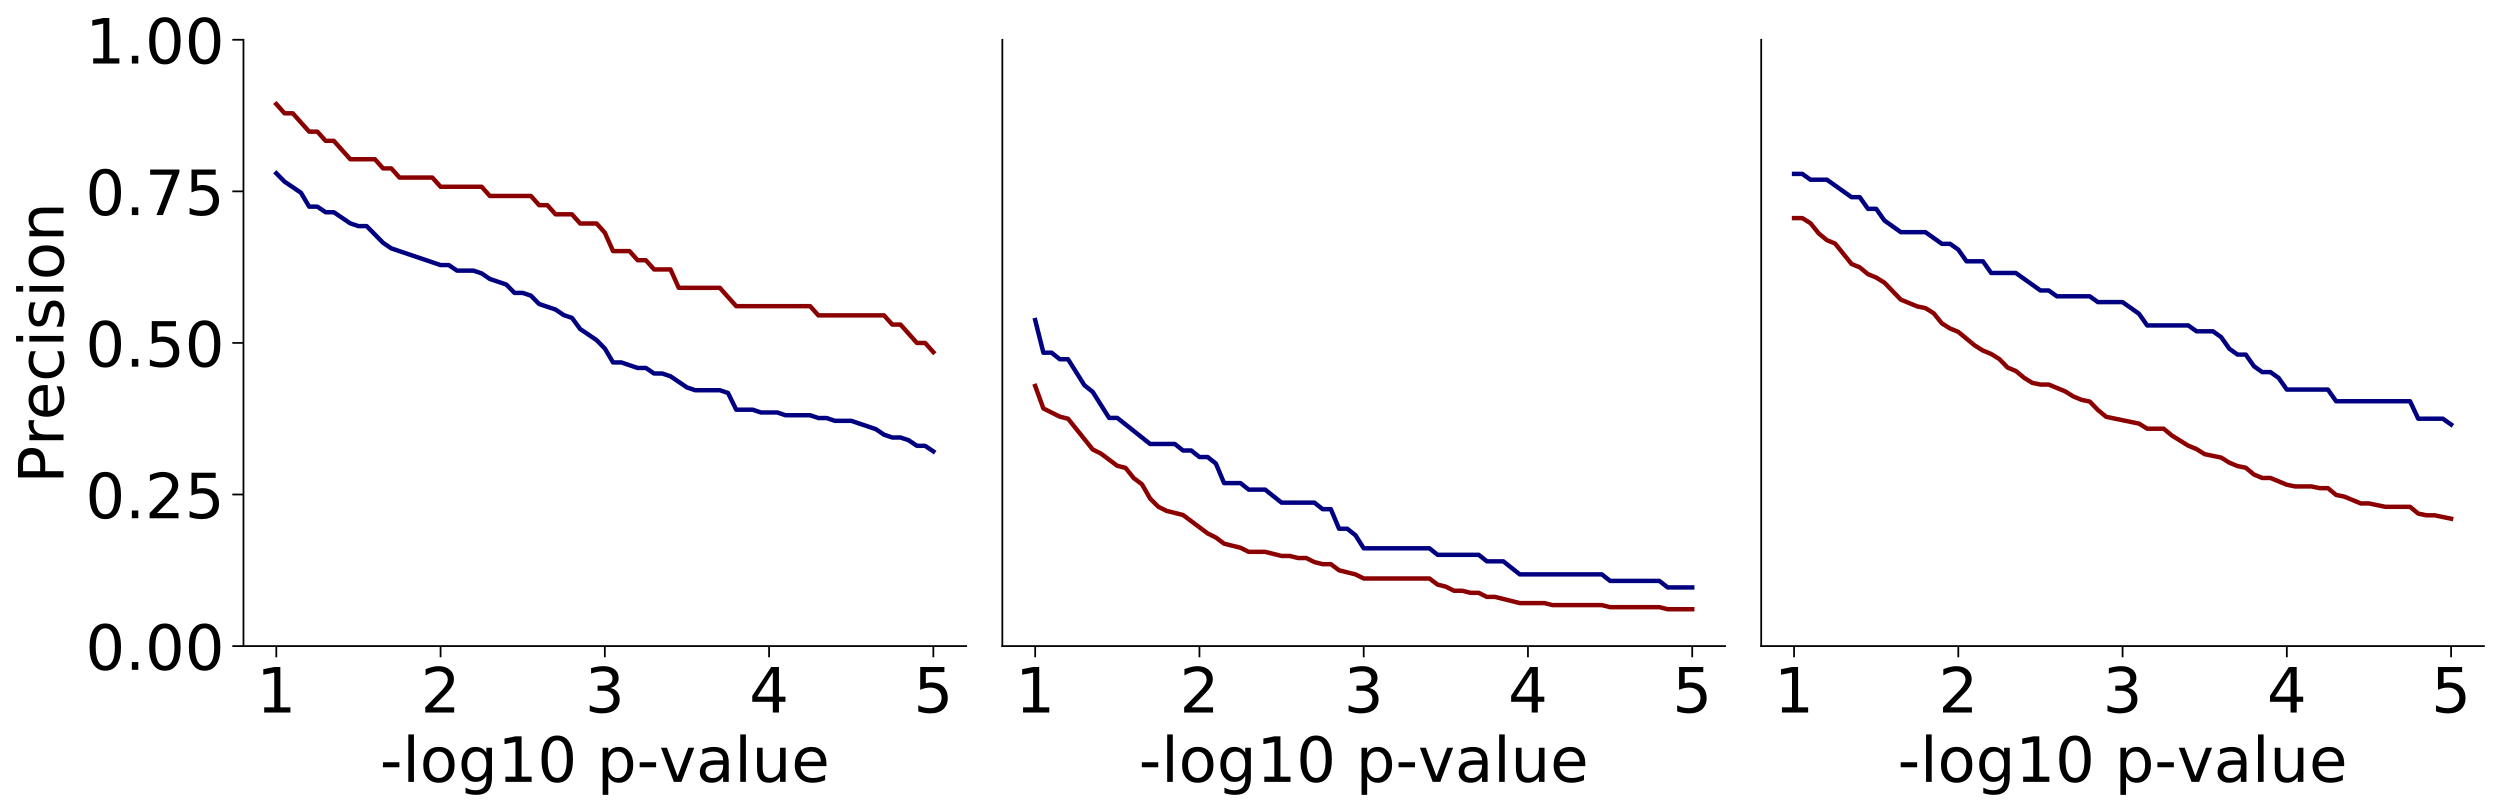
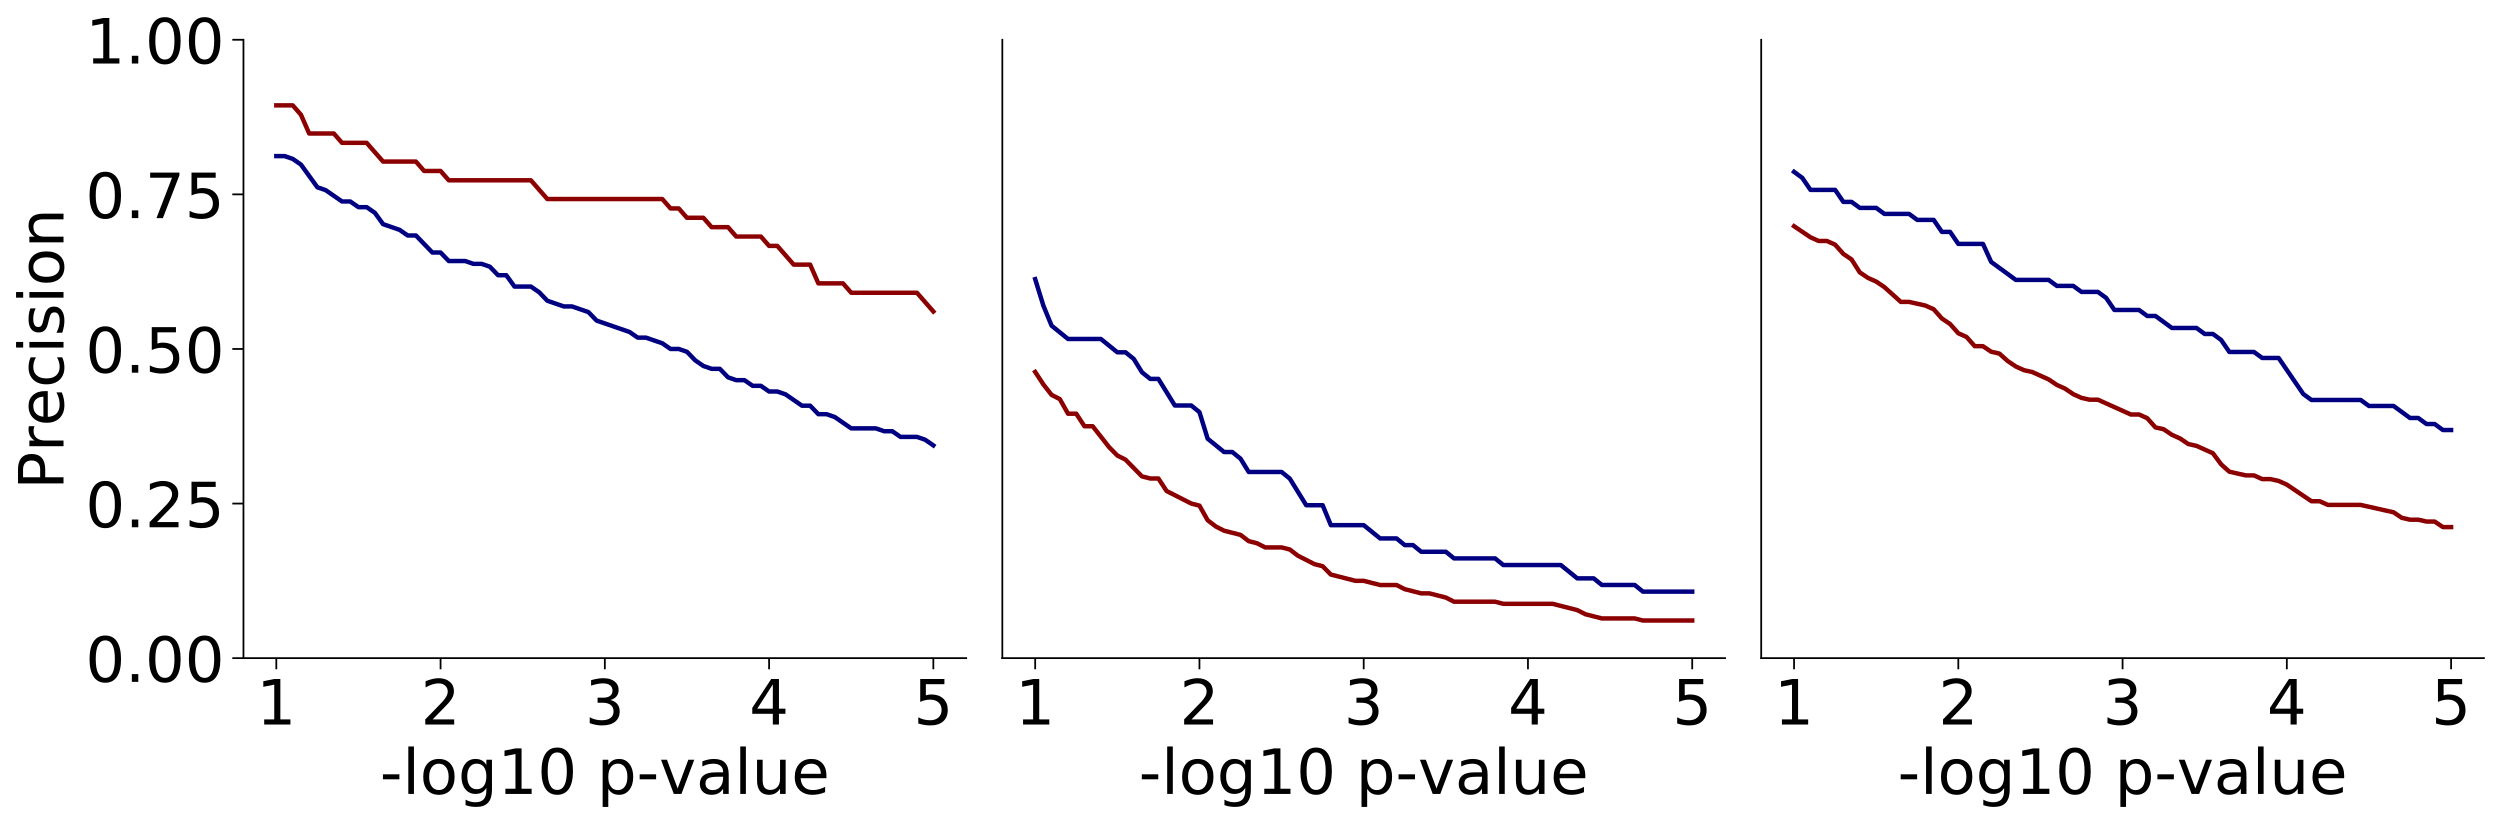
- <svg xmlns="http://www.w3.org/2000/svg" xmlns:xlink="http://www.w3.org/1999/xlink" height="363.535pt" version="1.1" viewBox="0 0 1120.743 363.535" width="1120.743pt">
+ <svg xmlns="http://www.w3.org/2000/svg" xmlns:xlink="http://www.w3.org/1999/xlink" height="368.935pt" version="1.1" viewBox="0 0 1120.743 368.935" width="1120.743pt">
  <defs>
    <style type="text/css">
*{stroke-linecap:butt;stroke-linejoin:round;}
  </style>
  </defs>
  <g id="figure_1">
    <g id="patch_1">
-       <path d="M 0 363.535  L 1120.743 363.535  L 1120.743 -0  L 0 -0  z " style="fill:none;" />
+       <path d="M 0 368.935  L 1120.743 368.935  L 1120.743 0  L 0 0  z " style="fill:none;" />
    </g>
    <g id="axes_1">
      <g id="patch_2">
-         <path d="M 109.142 289.638  L 433.142 289.638  L 433.142 17.838  L 109.142 17.838  z " style="fill:none;" />
+         <path d="M 109.142 295.038  L 433.142 295.038  L 433.142 17.838  L 109.142 17.838  z " style="fill:none;" />
      </g>
      <g id="matplotlib.axis_1">
        <g id="xtick_1">
          <g id="line2d_1">
            <defs>
-               <path d="M 0 0  L 0 5  " id="m9a27f3461f" style="stroke:#000000;stroke-width:0.8;" />
-             </defs>
-             <g>
-               <use style="stroke:#000000;stroke-width:0.8;" x="123.87" xlink:href="#m9a27f3461f" y="289.638" />
+               <path d="M 0 0  L 0 5  " id="mfbc0310cca" style="stroke:#000000;stroke-width:0.8;" />
+             </defs>
+             <g>
+               <use style="stroke:#000000;stroke-width:0.8;" x="123.87" xlink:href="#mfbc0310cca" y="295.038" />
            </g>
          </g>
          <g id="text_1">
            <defs>
              <path d="M 12.406 8.297  L 28.516 8.297  L 28.516 63.922  L 10.984 60.406  L 10.984 69.391  L 28.422 72.906  L 38.281 72.906  L 38.281 8.297  L 54.391 8.297  L 54.391 0  L 12.406 0  z " id="DejaVuSans-49" />
            </defs>
-             <g transform="translate(114.9623 319.4134)scale(0.28 -0.28)">
+             <g transform="translate(114.9623 324.8134)scale(0.28 -0.28)">
              <use xlink:href="#DejaVuSans-49" />
            </g>
          </g>
        </g>
        <g id="xtick_2">
          <g id="line2d_2">
            <g>
-               <use style="stroke:#000000;stroke-width:0.8;" x="197.506" xlink:href="#m9a27f3461f" y="289.638" />
+               <use style="stroke:#000000;stroke-width:0.8;" x="197.506" xlink:href="#mfbc0310cca" y="295.038" />
            </g>
          </g>
          <g id="text_2">
            <defs>
              <path d="M 19.188 8.297  L 53.609 8.297  L 53.609 0  L 7.328 0  L 7.328 8.297  Q 12.938 14.109 22.625 23.891  Q 32.328 33.688 34.812 36.531  Q 39.547 41.844 41.422 45.531  Q 43.312 49.219 43.312 52.781  Q 43.312 58.594 39.234 62.25  Q 35.156 65.922 28.609 65.922  Q 23.969 65.922 18.812 64.312  Q 13.672 62.703 7.812 59.422  L 7.812 69.391  Q 13.766 71.781 18.938 73  Q 24.125 74.219 28.422 74.219  Q 39.75 74.219 46.484 68.547  Q 53.219 62.891 53.219 53.422  Q 53.219 48.922 51.531 44.891  Q 49.859 40.875 45.406 35.406  Q 44.188 33.984 37.641 27.219  Q 31.109 20.453 19.188 8.297  z " id="DejaVuSans-50" />
            </defs>
-             <g transform="translate(188.5986 319.4134)scale(0.28 -0.28)">
+             <g transform="translate(188.5986 324.8134)scale(0.28 -0.28)">
              <use xlink:href="#DejaVuSans-50" />
            </g>
          </g>
        </g>
        <g id="xtick_3">
          <g id="line2d_3">
            <g>
-               <use style="stroke:#000000;stroke-width:0.8;" x="271.142" xlink:href="#m9a27f3461f" y="289.638" />
+               <use style="stroke:#000000;stroke-width:0.8;" x="271.142" xlink:href="#mfbc0310cca" y="295.038" />
            </g>
          </g>
          <g id="text_3">
            <defs>
              <path d="M 40.578 39.312  Q 47.656 37.797 51.625 33  Q 55.609 28.219 55.609 21.188  Q 55.609 10.406 48.188 4.484  Q 40.766 -1.422 27.094 -1.422  Q 22.516 -1.422 17.656 -0.516  Q 12.797 0.391 7.625 2.203  L 7.625 11.719  Q 11.719 9.328 16.594 8.109  Q 21.484 6.891 26.812 6.891  Q 36.078 6.891 40.938 10.547  Q 45.797 14.203 45.797 21.188  Q 45.797 27.641 41.281 31.266  Q 36.766 34.906 28.719 34.906  L 20.219 34.906  L 20.219 43.016  L 29.109 43.016  Q 36.375 43.016 40.234 45.922  Q 44.094 48.828 44.094 54.297  Q 44.094 59.906 40.109 62.906  Q 36.141 65.922 28.719 65.922  Q 24.656 65.922 20.016 65.031  Q 15.375 64.156 9.812 62.312  L 9.812 71.094  Q 15.438 72.656 20.344 73.438  Q 25.25 74.219 29.594 74.219  Q 40.828 74.219 47.359 69.109  Q 53.906 64.016 53.906 55.328  Q 53.906 49.266 50.438 45.094  Q 46.969 40.922 40.578 39.312  z " id="DejaVuSans-51" />
            </defs>
-             <g transform="translate(262.235 319.4134)scale(0.28 -0.28)">
+             <g transform="translate(262.235 324.8134)scale(0.28 -0.28)">
              <use xlink:href="#DejaVuSans-51" />
            </g>
          </g>
        </g>
        <g id="xtick_4">
          <g id="line2d_4">
            <g>
-               <use style="stroke:#000000;stroke-width:0.8;" x="344.779" xlink:href="#m9a27f3461f" y="289.638" />
+               <use style="stroke:#000000;stroke-width:0.8;" x="344.779" xlink:href="#mfbc0310cca" y="295.038" />
            </g>
          </g>
          <g id="text_4">
            <defs>
              <path d="M 37.797 64.312  L 12.891 25.391  L 37.797 25.391  z M 35.203 72.906  L 47.609 72.906  L 47.609 25.391  L 58.016 25.391  L 58.016 17.188  L 47.609 17.188  L 47.609 0  L 37.797 0  L 37.797 17.188  L 4.891 17.188  L 4.891 26.703  z " id="DejaVuSans-52" />
            </defs>
-             <g transform="translate(335.8714 319.4134)scale(0.28 -0.28)">
+             <g transform="translate(335.8714 324.8134)scale(0.28 -0.28)">
              <use xlink:href="#DejaVuSans-52" />
            </g>
          </g>
        </g>
        <g id="xtick_5">
          <g id="line2d_5">
            <g>
-               <use style="stroke:#000000;stroke-width:0.8;" x="418.415" xlink:href="#m9a27f3461f" y="289.638" />
+               <use style="stroke:#000000;stroke-width:0.8;" x="418.415" xlink:href="#mfbc0310cca" y="295.038" />
            </g>
          </g>
          <g id="text_5">
            <defs>
              <path d="M 10.797 72.906  L 49.516 72.906  L 49.516 64.594  L 19.828 64.594  L 19.828 46.734  Q 21.969 47.469 24.109 47.828  Q 26.266 48.188 28.422 48.188  Q 40.625 48.188 47.75 41.5  Q 54.891 34.812 54.891 23.391  Q 54.891 11.625 47.562 5.094  Q 40.234 -1.422 26.906 -1.422  Q 22.312 -1.422 17.547 -0.641  Q 12.797 0.141 7.719 1.703  L 7.719 11.625  Q 12.109 9.234 16.797 8.062  Q 21.484 6.891 26.703 6.891  Q 35.156 6.891 40.078 11.328  Q 45.016 15.766 45.016 23.391  Q 45.016 31 40.078 35.438  Q 35.156 39.891 26.703 39.891  Q 22.75 39.891 18.812 39.016  Q 14.891 38.141 10.797 36.281  z " id="DejaVuSans-53" />
            </defs>
-             <g transform="translate(409.5077 319.4134)scale(0.28 -0.28)">
+             <g transform="translate(409.5077 324.8134)scale(0.28 -0.28)">
              <use xlink:href="#DejaVuSans-53" />
            </g>
          </g>
        </g>
        <g id="text_6">
          <defs>
            <path d="M 4.891 31.391  L 31.203 31.391  L 31.203 23.391  L 4.891 23.391  z " id="DejaVuSans-45" />
            <path d="M 9.422 75.984  L 18.406 75.984  L 18.406 0  L 9.422 0  z " id="DejaVuSans-108" />
            <path d="M 30.609 48.391  Q 23.391 48.391 19.188 42.75  Q 14.984 37.109 14.984 27.297  Q 14.984 17.484 19.156 11.844  Q 23.344 6.203 30.609 6.203  Q 37.797 6.203 41.984 11.859  Q 46.188 17.531 46.188 27.297  Q 46.188 37.016 41.984 42.703  Q 37.797 48.391 30.609 48.391  z M 30.609 56  Q 42.328 56 49.016 48.375  Q 55.719 40.766 55.719 27.297  Q 55.719 13.875 49.016 6.219  Q 42.328 -1.422 30.609 -1.422  Q 18.844 -1.422 12.172 6.219  Q 5.516 13.875 5.516 27.297  Q 5.516 40.766 12.172 48.375  Q 18.844 56 30.609 56  z " id="DejaVuSans-111" />
            <path d="M 45.406 27.984  Q 45.406 37.75 41.375 43.109  Q 37.359 48.484 30.078 48.484  Q 22.859 48.484 18.828 43.109  Q 14.797 37.75 14.797 27.984  Q 14.797 18.266 18.828 12.891  Q 22.859 7.516 30.078 7.516  Q 37.359 7.516 41.375 12.891  Q 45.406 18.266 45.406 27.984  z M 54.391 6.781  Q 54.391 -7.172 48.188 -13.984  Q 42 -20.797 29.203 -20.797  Q 24.469 -20.797 20.266 -20.094  Q 16.062 -19.391 12.109 -17.922  L 12.109 -9.188  Q 16.062 -11.328 19.922 -12.344  Q 23.781 -13.375 27.781 -13.375  Q 36.625 -13.375 41.016 -8.766  Q 45.406 -4.156 45.406 5.172  L 45.406 9.625  Q 42.625 4.781 38.281 2.391  Q 33.938 0 27.875 0  Q 17.828 0 11.672 7.656  Q 5.516 15.328 5.516 27.984  Q 5.516 40.672 11.672 48.328  Q 17.828 56 27.875 56  Q 33.938 56 38.281 53.609  Q 42.625 51.219 45.406 46.391  L 45.406 54.688  L 54.391 54.688  z " id="DejaVuSans-103" />
            <path d="M 31.781 66.406  Q 24.172 66.406 20.328 58.906  Q 16.5 51.422 16.5 36.375  Q 16.5 21.391 20.328 13.891  Q 24.172 6.391 31.781 6.391  Q 39.453 6.391 43.281 13.891  Q 47.125 21.391 47.125 36.375  Q 47.125 51.422 43.281 58.906  Q 39.453 66.406 31.781 66.406  z M 31.781 74.219  Q 44.047 74.219 50.516 64.516  Q 56.984 54.828 56.984 36.375  Q 56.984 17.969 50.516 8.266  Q 44.047 -1.422 31.781 -1.422  Q 19.531 -1.422 13.062 8.266  Q 6.594 17.969 6.594 36.375  Q 6.594 54.828 13.062 64.516  Q 19.531 74.219 31.781 74.219  z " id="DejaVuSans-48" />
            <path id="DejaVuSans-32" />
            <path d="M 18.109 8.203  L 18.109 -20.797  L 9.078 -20.797  L 9.078 54.688  L 18.109 54.688  L 18.109 46.391  Q 20.953 51.266 25.266 53.625  Q 29.594 56 35.594 56  Q 45.562 56 51.781 48.094  Q 58.016 40.188 58.016 27.297  Q 58.016 14.406 51.781 6.484  Q 45.562 -1.422 35.594 -1.422  Q 29.594 -1.422 25.266 0.953  Q 20.953 3.328 18.109 8.203  z M 48.688 27.297  Q 48.688 37.203 44.609 42.844  Q 40.531 48.484 33.406 48.484  Q 26.266 48.484 22.188 42.844  Q 18.109 37.203 18.109 27.297  Q 18.109 17.391 22.188 11.75  Q 26.266 6.109 33.406 6.109  Q 40.531 6.109 44.609 11.75  Q 48.688 17.391 48.688 27.297  z " id="DejaVuSans-112" />
            <path d="M 2.984 54.688  L 12.5 54.688  L 29.594 8.797  L 46.688 54.688  L 56.203 54.688  L 35.688 0  L 23.484 0  z " id="DejaVuSans-118" />
            <path d="M 34.281 27.484  Q 23.391 27.484 19.188 25  Q 14.984 22.516 14.984 16.5  Q 14.984 11.719 18.141 8.906  Q 21.297 6.109 26.703 6.109  Q 34.188 6.109 38.703 11.406  Q 43.219 16.703 43.219 25.484  L 43.219 27.484  z M 52.203 31.203  L 52.203 0  L 43.219 0  L 43.219 8.297  Q 40.141 3.328 35.547 0.953  Q 30.953 -1.422 24.312 -1.422  Q 15.922 -1.422 10.953 3.297  Q 6 8.016 6 15.922  Q 6 25.141 12.172 29.828  Q 18.359 34.516 30.609 34.516  L 43.219 34.516  L 43.219 35.406  Q 43.219 41.609 39.141 45  Q 35.062 48.391 27.688 48.391  Q 23 48.391 18.547 47.266  Q 14.109 46.141 10.016 43.891  L 10.016 52.203  Q 14.938 54.109 19.578 55.047  Q 24.219 56 28.609 56  Q 40.484 56 46.344 49.844  Q 52.203 43.703 52.203 31.203  z " id="DejaVuSans-97" />
            <path d="M 8.5 21.578  L 8.5 54.688  L 17.484 54.688  L 17.484 21.922  Q 17.484 14.156 20.5 10.266  Q 23.531 6.391 29.594 6.391  Q 36.859 6.391 41.078 11.031  Q 45.312 15.672 45.312 23.688  L 45.312 54.688  L 54.297 54.688  L 54.297 0  L 45.312 0  L 45.312 8.406  Q 42.047 3.422 37.719 1  Q 33.406 -1.422 27.688 -1.422  Q 18.266 -1.422 13.375 4.438  Q 8.5 10.297 8.5 21.578  z M 31.109 56  z " id="DejaVuSans-117" />
            <path d="M 56.203 29.594  L 56.203 25.203  L 14.891 25.203  Q 15.484 15.922 20.484 11.062  Q 25.484 6.203 34.422 6.203  Q 39.594 6.203 44.453 7.469  Q 49.312 8.734 54.109 11.281  L 54.109 2.781  Q 49.266 0.734 44.188 -0.344  Q 39.109 -1.422 33.891 -1.422  Q 20.797 -1.422 13.156 6.188  Q 5.516 13.812 5.516 26.812  Q 5.516 40.234 12.766 48.109  Q 20.016 56 32.328 56  Q 43.359 56 49.781 48.891  Q 56.203 41.797 56.203 29.594  z M 47.219 32.234  Q 47.125 39.594 43.094 43.984  Q 39.062 48.391 32.422 48.391  Q 24.906 48.391 20.391 44.141  Q 15.875 39.891 15.188 32.172  z " id="DejaVuSans-101" />
          </defs>
-           <g transform="translate(170.3075 350.5122)scale(0.28 -0.28)">
+           <g transform="translate(170.3075 355.9122)scale(0.28 -0.28)">
            <use xlink:href="#DejaVuSans-45" />
            <use x="36.084" xlink:href="#DejaVuSans-108" />
            <use x="63.867" xlink:href="#DejaVuSans-111" />
            <use x="125.049" xlink:href="#DejaVuSans-103" />
            <use x="188.525" xlink:href="#DejaVuSans-49" />
            <use x="252.148" xlink:href="#DejaVuSans-48" />
            <use x="315.771" xlink:href="#DejaVuSans-32" />
            <use x="347.559" xlink:href="#DejaVuSans-112" />
            <use x="411.035" xlink:href="#DejaVuSans-45" />
            <use x="447.088" xlink:href="#DejaVuSans-118" />
            <use x="506.268" xlink:href="#DejaVuSans-97" />
            <use x="567.547" xlink:href="#DejaVuSans-108" />
            <use x="595.33" xlink:href="#DejaVuSans-117" />
            <use x="658.709" xlink:href="#DejaVuSans-101" />
          </g>
        </g>
      </g>
      <g id="matplotlib.axis_2">
        <g id="ytick_1">
          <g id="line2d_6">
            <defs>
-               <path d="M 0 0  L -5 0  " id="m2839c9b77b" style="stroke:#000000;stroke-width:0.8;" />
-             </defs>
-             <g>
-               <use style="stroke:#000000;stroke-width:0.8;" x="109.142" xlink:href="#m2839c9b77b" y="289.638" />
+               <path d="M 0 0  L -5 0  " id="m48be1d3c37" style="stroke:#000000;stroke-width:0.8;" />
+             </defs>
+             <g>
+               <use style="stroke:#000000;stroke-width:0.8;" x="109.142" xlink:href="#m48be1d3c37" y="295.038" />
            </g>
          </g>
          <g id="text_7">
            <defs>
              <path d="M 10.688 12.406  L 21 12.406  L 21 0  L 10.688 0  z " id="DejaVuSans-46" />
            </defs>
-             <g transform="translate(38.29875 300.2756)scale(0.28 -0.28)">
+             <g transform="translate(38.29875 305.6756)scale(0.28 -0.28)">
              <use xlink:href="#DejaVuSans-48" />
              <use x="63.623" xlink:href="#DejaVuSans-46" />
              <use x="95.41" xlink:href="#DejaVuSans-48" />
              <use x="159.033" xlink:href="#DejaVuSans-48" />
            </g>
          </g>
        </g>
        <g id="ytick_2">
          <g id="line2d_7">
            <g>
-               <use style="stroke:#000000;stroke-width:0.8;" x="109.142" xlink:href="#m2839c9b77b" y="221.688" />
+               <use style="stroke:#000000;stroke-width:0.8;" x="109.142" xlink:href="#m48be1d3c37" y="225.738" />
            </g>
          </g>
          <g id="text_8">
-             <g transform="translate(38.29875 232.3256)scale(0.28 -0.28)">
+             <g transform="translate(38.29875 236.3756)scale(0.28 -0.28)">
              <use xlink:href="#DejaVuSans-48" />
              <use x="63.623" xlink:href="#DejaVuSans-46" />
              <use x="95.41" xlink:href="#DejaVuSans-50" />
              <use x="159.033" xlink:href="#DejaVuSans-53" />
            </g>
          </g>
        </g>
        <g id="ytick_3">
          <g id="line2d_8">
            <g>
-               <use style="stroke:#000000;stroke-width:0.8;" x="109.142" xlink:href="#m2839c9b77b" y="153.738" />
+               <use style="stroke:#000000;stroke-width:0.8;" x="109.142" xlink:href="#m48be1d3c37" y="156.438" />
            </g>
          </g>
          <g id="text_9">
-             <g transform="translate(38.29875 164.3756)scale(0.28 -0.28)">
+             <g transform="translate(38.29875 167.0756)scale(0.28 -0.28)">
              <use xlink:href="#DejaVuSans-48" />
              <use x="63.623" xlink:href="#DejaVuSans-46" />
              <use x="95.41" xlink:href="#DejaVuSans-53" />
              <use x="159.033" xlink:href="#DejaVuSans-48" />
            </g>
          </g>
        </g>
        <g id="ytick_4">
          <g id="line2d_9">
            <g>
-               <use style="stroke:#000000;stroke-width:0.8;" x="109.142" xlink:href="#m2839c9b77b" y="85.788" />
+               <use style="stroke:#000000;stroke-width:0.8;" x="109.142" xlink:href="#m48be1d3c37" y="87.138" />
            </g>
          </g>
          <g id="text_10">
            <defs>
              <path d="M 8.203 72.906  L 55.078 72.906  L 55.078 68.703  L 28.609 0  L 18.312 0  L 43.219 64.594  L 8.203 64.594  z " id="DejaVuSans-55" />
            </defs>
-             <g transform="translate(38.29875 96.42562)scale(0.28 -0.28)">
+             <g transform="translate(38.29875 97.77563)scale(0.28 -0.28)">
              <use xlink:href="#DejaVuSans-48" />
              <use x="63.623" xlink:href="#DejaVuSans-46" />
              <use x="95.41" xlink:href="#DejaVuSans-55" />
              <use x="159.033" xlink:href="#DejaVuSans-53" />
            </g>
          </g>
        </g>
        <g id="ytick_5">
          <g id="line2d_10">
            <g>
-               <use style="stroke:#000000;stroke-width:0.8;" x="109.142" xlink:href="#m2839c9b77b" y="17.838" />
+               <use style="stroke:#000000;stroke-width:0.8;" x="109.142" xlink:href="#m48be1d3c37" y="17.838" />
            </g>
          </g>
          <g id="text_11">
            <g transform="translate(38.29875 28.47563)scale(0.28 -0.28)">
              <use xlink:href="#DejaVuSans-49" />
              <use x="63.623" xlink:href="#DejaVuSans-46" />
              <use x="95.41" xlink:href="#DejaVuSans-48" />
              <use x="159.033" xlink:href="#DejaVuSans-48" />
            </g>
          </g>
        </g>
        <g id="text_12">
          <defs>
            <path d="M 19.672 64.797  L 19.672 37.406  L 32.078 37.406  Q 38.969 37.406 42.719 40.969  Q 46.484 44.531 46.484 51.125  Q 46.484 57.672 42.719 61.234  Q 38.969 64.797 32.078 64.797  z M 9.812 72.906  L 32.078 72.906  Q 44.344 72.906 50.609 67.359  Q 56.891 61.812 56.891 51.125  Q 56.891 40.328 50.609 34.812  Q 44.344 29.297 32.078 29.297  L 19.672 29.297  L 19.672 0  L 9.812 0  z " id="DejaVuSans-80" />
            <path d="M 41.109 46.297  Q 39.594 47.172 37.812 47.578  Q 36.031 48 33.891 48  Q 26.266 48 22.188 43.047  Q 18.109 38.094 18.109 28.812  L 18.109 0  L 9.078 0  L 9.078 54.688  L 18.109 54.688  L 18.109 46.188  Q 20.953 51.172 25.484 53.578  Q 30.031 56 36.531 56  Q 37.453 56 38.578 55.875  Q 39.703 55.766 41.062 55.516  z " id="DejaVuSans-114" />
            <path d="M 48.781 52.594  L 48.781 44.188  Q 44.969 46.297 41.141 47.344  Q 37.312 48.391 33.406 48.391  Q 24.656 48.391 19.812 42.844  Q 14.984 37.312 14.984 27.297  Q 14.984 17.281 19.812 11.734  Q 24.656 6.203 33.406 6.203  Q 37.312 6.203 41.141 7.25  Q 44.969 8.297 48.781 10.406  L 48.781 2.094  Q 45.016 0.344 40.984 -0.531  Q 36.969 -1.422 32.422 -1.422  Q 20.062 -1.422 12.781 6.344  Q 5.516 14.109 5.516 27.297  Q 5.516 40.672 12.859 48.328  Q 20.219 56 33.016 56  Q 37.156 56 41.109 55.141  Q 45.062 54.297 48.781 52.594  z " id="DejaVuSans-99" />
            <path d="M 9.422 54.688  L 18.406 54.688  L 18.406 0  L 9.422 0  z M 9.422 75.984  L 18.406 75.984  L 18.406 64.594  L 9.422 64.594  z " id="DejaVuSans-105" />
            <path d="M 44.281 53.078  L 44.281 44.578  Q 40.484 46.531 36.375 47.5  Q 32.281 48.484 27.875 48.484  Q 21.188 48.484 17.844 46.438  Q 14.5 44.391 14.5 40.281  Q 14.5 37.156 16.891 35.375  Q 19.281 33.594 26.516 31.984  L 29.594 31.297  Q 39.156 29.25 43.188 25.516  Q 47.219 21.781 47.219 15.094  Q 47.219 7.469 41.188 3.016  Q 35.156 -1.422 24.609 -1.422  Q 20.219 -1.422 15.453 -0.562  Q 10.688 0.297 5.422 2  L 5.422 11.281  Q 10.406 8.688 15.234 7.391  Q 20.062 6.109 24.812 6.109  Q 31.156 6.109 34.562 8.281  Q 37.984 10.453 37.984 14.406  Q 37.984 18.062 35.516 20.016  Q 33.062 21.969 24.703 23.781  L 21.578 24.516  Q 13.234 26.266 9.516 29.906  Q 5.812 33.547 5.812 39.891  Q 5.812 47.609 11.281 51.797  Q 16.75 56 26.812 56  Q 31.781 56 36.172 55.266  Q 40.578 54.547 44.281 53.078  z " id="DejaVuSans-115" />
            <path d="M 54.891 33.016  L 54.891 0  L 45.906 0  L 45.906 32.719  Q 45.906 40.484 42.875 44.328  Q 39.844 48.188 33.797 48.188  Q 26.516 48.188 22.312 43.547  Q 18.109 38.922 18.109 30.906  L 18.109 0  L 9.078 0  L 9.078 54.688  L 18.109 54.688  L 18.109 46.188  Q 21.344 51.125 25.703 53.562  Q 30.078 56 35.797 56  Q 45.219 56 50.047 50.172  Q 54.891 44.344 54.891 33.016  z " id="DejaVuSans-110" />
          </defs>
-           <g transform="translate(28.47563 216.7509)rotate(-90)scale(0.28 -0.28)">
+           <g transform="translate(28.47563 219.4509)rotate(-90)scale(0.28 -0.28)">
            <use xlink:href="#DejaVuSans-80" />
            <use x="60.287" xlink:href="#DejaVuSans-114" />
            <use x="101.369" xlink:href="#DejaVuSans-101" />
            <use x="162.893" xlink:href="#DejaVuSans-99" />
            <use x="217.873" xlink:href="#DejaVuSans-105" />
            <use x="245.656" xlink:href="#DejaVuSans-115" />
            <use x="297.756" xlink:href="#DejaVuSans-105" />
            <use x="325.539" xlink:href="#DejaVuSans-111" />
            <use x="386.721" xlink:href="#DejaVuSans-110" />
          </g>
        </g>
      </g>
      <g id="line2d_11">
-         <path clip-path="url(#pe88929207f)" d="M 123.87 46.665  L 127.552 50.783  L 131.233 50.783  L 134.915 54.901  L 138.597 59.02  L 142.279 59.02  L 145.961 63.138  L 149.643 63.138  L 153.324 67.256  L 157.006 71.374  L 160.688 71.374  L 164.37 71.374  L 168.052 71.374  L 171.733 75.492  L 175.415 75.492  L 179.097 79.611  L 182.779 79.611  L 186.461 79.611  L 190.143 79.611  L 193.824 79.611  L 197.506 83.729  L 201.188 83.729  L 204.87 83.729  L 208.552 83.729  L 212.233 83.729  L 215.915 83.729  L 219.597 87.847  L 223.279 87.847  L 226.961 87.847  L 230.643 87.847  L 234.324 87.847  L 238.006 87.847  L 241.688 91.965  L 245.37 91.965  L 249.052 96.083  L 252.733 96.083  L 256.415 96.083  L 260.097 100.201  L 263.779 100.201  L 267.461 100.201  L 271.142 104.32  L 274.824 112.556  L 278.506 112.556  L 282.188 112.556  L 285.87 116.674  L 289.552 116.674  L 293.233 120.792  L 296.915 120.792  L 300.597 120.792  L 304.279 129.029  L 307.961 129.029  L 311.642 129.029  L 315.324 129.029  L 319.006 129.029  L 322.688 129.029  L 326.37 133.147  L 330.052 137.265  L 333.733 137.265  L 337.415 137.265  L 341.097 137.265  L 344.779 137.265  L 348.461 137.265  L 352.142 137.265  L 355.824 137.265  L 359.506 137.265  L 363.188 137.265  L 366.87 141.383  L 370.552 141.383  L 374.233 141.383  L 377.915 141.383  L 381.597 141.383  L 385.279 141.383  L 388.961 141.383  L 392.642 141.383  L 396.324 141.383  L 400.006 145.501  L 403.688 145.501  L 407.37 149.62  L 411.052 153.738  L 414.733 153.738  L 418.415 157.856  " style="fill:none;stroke:#8b0000;stroke-linecap:square;stroke-width:2;" />
+         <path clip-path="url(#p61271fd40f)" d="M 123.87 47.238  L 127.552 47.238  L 131.233 47.238  L 134.915 51.438  L 138.597 59.838  L 142.279 59.838  L 145.961 59.838  L 149.643 59.838  L 153.324 64.038  L 157.006 64.038  L 160.688 64.038  L 164.37 64.038  L 168.052 68.238  L 171.733 72.438  L 175.415 72.438  L 179.097 72.438  L 182.779 72.438  L 186.461 72.438  L 190.143 76.638  L 193.824 76.638  L 197.506 76.638  L 201.188 80.838  L 204.87 80.838  L 208.552 80.838  L 212.233 80.838  L 215.915 80.838  L 219.597 80.838  L 223.279 80.838  L 226.961 80.838  L 230.643 80.838  L 234.324 80.838  L 238.006 80.838  L 241.688 85.038  L 245.37 89.238  L 249.052 89.238  L 252.733 89.238  L 256.415 89.238  L 260.097 89.238  L 263.779 89.238  L 267.461 89.238  L 271.142 89.238  L 274.824 89.238  L 278.506 89.238  L 282.188 89.238  L 285.87 89.238  L 289.552 89.238  L 293.233 89.238  L 296.915 89.238  L 300.597 93.438  L 304.279 93.438  L 307.961 97.638  L 311.642 97.638  L 315.324 97.638  L 319.006 101.838  L 322.688 101.838  L 326.37 101.838  L 330.052 106.038  L 333.733 106.038  L 337.415 106.038  L 341.097 106.038  L 344.779 110.238  L 348.461 110.238  L 352.142 114.438  L 355.824 118.638  L 359.506 118.638  L 363.188 118.638  L 366.87 127.038  L 370.552 127.038  L 374.233 127.038  L 377.915 127.038  L 381.597 131.238  L 385.279 131.238  L 388.961 131.238  L 392.642 131.238  L 396.324 131.238  L 400.006 131.238  L 403.688 131.238  L 407.37 131.238  L 411.052 131.238  L 414.733 135.438  L 418.415 139.638  " style="fill:none;stroke:#8b0000;stroke-linecap:square;stroke-width:2;" />
      </g>
      <g id="line2d_12">
-         <path clip-path="url(#pe88929207f)" d="M 123.87 77.684  L 127.552 81.424  L 131.233 83.918  L 134.915 86.411  L 138.597 92.645  L 142.279 92.645  L 145.961 95.139  L 149.643 95.139  L 153.324 97.632  L 157.006 100.126  L 160.688 101.373  L 164.37 101.373  L 168.052 105.113  L 171.733 108.853  L 175.415 111.347  L 179.097 112.594  L 182.779 113.841  L 186.461 115.087  L 190.143 116.334  L 193.824 117.581  L 197.506 118.828  L 201.188 118.828  L 204.87 121.321  L 208.552 121.321  L 212.233 121.321  L 215.915 122.568  L 219.597 125.062  L 223.279 126.308  L 226.961 127.555  L 230.643 131.296  L 234.324 131.296  L 238.006 132.542  L 241.688 136.283  L 245.37 137.53  L 249.052 138.776  L 252.733 141.27  L 256.415 142.517  L 260.097 147.504  L 263.779 149.997  L 267.461 152.491  L 271.142 156.231  L 274.824 162.465  L 278.506 162.465  L 282.188 163.712  L 285.87 164.959  L 289.552 164.959  L 293.233 167.452  L 296.915 167.452  L 300.597 168.699  L 304.279 171.193  L 307.961 173.686  L 311.642 174.933  L 315.324 174.933  L 319.006 174.933  L 322.688 174.933  L 326.37 176.18  L 330.052 183.661  L 333.733 183.661  L 337.415 183.661  L 341.097 184.908  L 344.779 184.908  L 348.461 184.908  L 352.142 186.154  L 355.824 186.154  L 359.506 186.154  L 363.188 186.154  L 366.87 187.401  L 370.552 187.401  L 374.233 188.648  L 377.915 188.648  L 381.597 188.648  L 385.279 189.895  L 388.961 191.141  L 392.642 192.388  L 396.324 194.882  L 400.006 196.129  L 403.688 196.129  L 407.37 197.375  L 411.052 199.869  L 414.733 199.869  L 418.415 202.363  " style="fill:none;stroke:#000080;stroke-linecap:square;stroke-width:2;" />
+         <path clip-path="url(#p61271fd40f)" d="M 123.87 69.972  L 127.552 69.972  L 131.233 71.243  L 134.915 73.786  L 138.597 78.873  L 142.279 83.959  L 145.961 85.23  L 149.643 87.774  L 153.324 90.317  L 157.006 90.317  L 160.688 92.86  L 164.37 92.86  L 168.052 95.403  L 171.733 100.489  L 175.415 101.761  L 179.097 103.032  L 182.779 105.575  L 186.461 105.575  L 190.143 109.39  L 193.824 113.205  L 197.506 113.205  L 201.188 117.019  L 204.87 117.019  L 208.552 117.019  L 212.233 118.291  L 215.915 118.291  L 219.597 119.563  L 223.279 123.377  L 226.961 123.377  L 230.643 128.464  L 234.324 128.464  L 238.006 128.464  L 241.688 131.007  L 245.37 134.821  L 249.052 136.093  L 252.733 137.364  L 256.415 137.364  L 260.097 138.636  L 263.779 139.908  L 267.461 143.722  L 271.142 144.994  L 274.824 146.265  L 278.506 147.537  L 282.188 148.808  L 285.87 151.352  L 289.552 151.352  L 293.233 152.623  L 296.915 153.895  L 300.597 156.438  L 304.279 156.438  L 307.961 157.709  L 311.642 161.524  L 315.324 164.067  L 319.006 165.339  L 322.688 165.339  L 326.37 169.153  L 330.052 170.425  L 333.733 170.425  L 337.415 172.968  L 341.097 172.968  L 344.779 175.511  L 348.461 175.511  L 352.142 176.783  L 355.824 179.326  L 359.506 181.869  L 363.188 181.869  L 366.87 185.684  L 370.552 185.684  L 374.233 186.955  L 377.915 189.498  L 381.597 192.041  L 385.279 192.041  L 388.961 192.041  L 392.642 192.041  L 396.324 193.313  L 400.006 193.313  L 403.688 195.856  L 407.37 195.856  L 411.052 195.856  L 414.733 197.128  L 418.415 199.671  " style="fill:none;stroke:#000080;stroke-linecap:square;stroke-width:2;" />
      </g>
      <g id="patch_3">
-         <path d="M 109.142 289.638  L 109.142 17.838  " style="fill:none;stroke:#000000;stroke-linecap:square;stroke-linejoin:miter;stroke-width:0.8;" />
+         <path d="M 109.142 295.038  L 109.142 17.838  " style="fill:none;stroke:#000000;stroke-linecap:square;stroke-linejoin:miter;stroke-width:0.8;" />
      </g>
      <g id="patch_4">
-         <path d="M 109.142 289.638  L 433.142 289.638  " style="fill:none;stroke:#000000;stroke-linecap:square;stroke-linejoin:miter;stroke-width:0.8;" />
+         <path d="M 109.142 295.038  L 433.142 295.038  " style="fill:none;stroke:#000000;stroke-linecap:square;stroke-linejoin:miter;stroke-width:0.8;" />
      </g>
    </g>
    <g id="axes_2">
      <g id="patch_5">
-         <path d="M 449.342 289.638  L 773.342 289.638  L 773.342 17.838  L 449.342 17.838  z " style="fill:none;" />
+         <path d="M 449.342 295.038  L 773.342 295.038  L 773.342 17.838  L 449.342 17.838  z " style="fill:none;" />
      </g>
      <g id="matplotlib.axis_3">
        <g id="xtick_6">
          <g id="line2d_13">
            <g>
-               <use style="stroke:#000000;stroke-width:0.8;" x="464.07" xlink:href="#m9a27f3461f" y="289.638" />
+               <use style="stroke:#000000;stroke-width:0.8;" x="464.07" xlink:href="#mfbc0310cca" y="295.038" />
            </g>
          </g>
          <g id="text_13">
-             <g transform="translate(455.1623 319.4134)scale(0.28 -0.28)">
+             <g transform="translate(455.1623 324.8134)scale(0.28 -0.28)">
              <use xlink:href="#DejaVuSans-49" />
            </g>
          </g>
        </g>
        <g id="xtick_7">
          <g id="line2d_14">
            <g>
-               <use style="stroke:#000000;stroke-width:0.8;" x="537.706" xlink:href="#m9a27f3461f" y="289.638" />
+               <use style="stroke:#000000;stroke-width:0.8;" x="537.706" xlink:href="#mfbc0310cca" y="295.038" />
            </g>
          </g>
          <g id="text_14">
-             <g transform="translate(528.7986 319.4134)scale(0.28 -0.28)">
+             <g transform="translate(528.7986 324.8134)scale(0.28 -0.28)">
              <use xlink:href="#DejaVuSans-50" />
            </g>
          </g>
        </g>
        <g id="xtick_8">
          <g id="line2d_15">
            <g>
-               <use style="stroke:#000000;stroke-width:0.8;" x="611.342" xlink:href="#m9a27f3461f" y="289.638" />
+               <use style="stroke:#000000;stroke-width:0.8;" x="611.342" xlink:href="#mfbc0310cca" y="295.038" />
            </g>
          </g>
          <g id="text_15">
-             <g transform="translate(602.435 319.4134)scale(0.28 -0.28)">
+             <g transform="translate(602.435 324.8134)scale(0.28 -0.28)">
              <use xlink:href="#DejaVuSans-51" />
            </g>
          </g>
        </g>
        <g id="xtick_9">
          <g id="line2d_16">
            <g>
-               <use style="stroke:#000000;stroke-width:0.8;" x="684.979" xlink:href="#m9a27f3461f" y="289.638" />
+               <use style="stroke:#000000;stroke-width:0.8;" x="684.979" xlink:href="#mfbc0310cca" y="295.038" />
            </g>
          </g>
          <g id="text_16">
-             <g transform="translate(676.0714 319.4134)scale(0.28 -0.28)">
+             <g transform="translate(676.0714 324.8134)scale(0.28 -0.28)">
              <use xlink:href="#DejaVuSans-52" />
            </g>
          </g>
        </g>
        <g id="xtick_10">
          <g id="line2d_17">
            <g>
-               <use style="stroke:#000000;stroke-width:0.8;" x="758.615" xlink:href="#m9a27f3461f" y="289.638" />
+               <use style="stroke:#000000;stroke-width:0.8;" x="758.615" xlink:href="#mfbc0310cca" y="295.038" />
            </g>
          </g>
          <g id="text_17">
-             <g transform="translate(749.7077 319.4134)scale(0.28 -0.28)">
+             <g transform="translate(749.7077 324.8134)scale(0.28 -0.28)">
              <use xlink:href="#DejaVuSans-53" />
            </g>
          </g>
        </g>
        <g id="text_18">
-           <g transform="translate(510.5075 350.5122)scale(0.28 -0.28)">
+           <g transform="translate(510.5075 355.9122)scale(0.28 -0.28)">
            <use xlink:href="#DejaVuSans-45" />
            <use x="36.084" xlink:href="#DejaVuSans-108" />
            <use x="63.867" xlink:href="#DejaVuSans-111" />
            <use x="125.049" xlink:href="#DejaVuSans-103" />
            <use x="188.525" xlink:href="#DejaVuSans-49" />
            <use x="252.148" xlink:href="#DejaVuSans-48" />
            <use x="315.771" xlink:href="#DejaVuSans-32" />
            <use x="347.559" xlink:href="#DejaVuSans-112" />
            <use x="411.035" xlink:href="#DejaVuSans-45" />
            <use x="447.088" xlink:href="#DejaVuSans-118" />
            <use x="506.268" xlink:href="#DejaVuSans-97" />
            <use x="567.547" xlink:href="#DejaVuSans-108" />
            <use x="595.33" xlink:href="#DejaVuSans-117" />
            <use x="658.709" xlink:href="#DejaVuSans-101" />
          </g>
        </g>
      </g>
      <g id="matplotlib.axis_4">
        <g id="ytick_6" />
        <g id="ytick_7" />
        <g id="ytick_8" />
        <g id="ytick_9" />
        <g id="ytick_10" />
      </g>
      <g id="line2d_18">
-         <path clip-path="url(#p9f72c72c23)" d="M 464.07 173.021  L 467.752 183.122  L 471.433 184.958  L 475.115 186.795  L 478.797 187.713  L 482.479 192.304  L 486.161 196.895  L 489.842 201.486  L 493.524 203.323  L 497.206 206.078  L 500.888 208.832  L 504.57 209.751  L 508.252 214.342  L 511.933 217.097  L 515.615 223.524  L 519.297 227.197  L 522.979 229.034  L 526.661 229.952  L 530.342 230.87  L 534.024 233.625  L 537.706 236.38  L 541.388 239.134  L 545.07 240.971  L 548.752 243.726  L 552.433 244.644  L 556.115 245.562  L 559.797 247.399  L 563.479 247.399  L 567.161 247.399  L 570.842 248.317  L 574.524 249.235  L 578.206 249.235  L 581.888 250.153  L 585.57 250.153  L 589.252 251.99  L 592.933 252.908  L 596.615 252.908  L 600.297 255.663  L 603.979 256.581  L 607.661 257.499  L 611.342 259.336  L 615.024 259.336  L 618.706 259.336  L 622.388 259.336  L 626.07 259.336  L 629.752 259.336  L 633.433 259.336  L 637.115 259.336  L 640.797 259.336  L 644.479 262.091  L 648.161 263.009  L 651.842 264.845  L 655.524 264.845  L 659.206 265.763  L 662.888 265.763  L 666.57 267.6  L 670.252 267.6  L 673.933 268.518  L 677.615 269.436  L 681.297 270.355  L 684.979 270.355  L 688.661 270.355  L 692.342 270.355  L 696.024 271.273  L 699.706 271.273  L 703.388 271.273  L 707.07 271.273  L 710.752 271.273  L 714.433 271.273  L 718.115 271.273  L 721.797 272.191  L 725.479 272.191  L 729.161 272.191  L 732.842 272.191  L 736.524 272.191  L 740.206 272.191  L 743.888 272.191  L 747.57 273.109  L 751.252 273.109  L 754.933 273.109  L 758.615 273.109  " style="fill:none;stroke:#8b0000;stroke-linecap:square;stroke-width:2;" />
+         <path clip-path="url(#p22dee0c084)" d="M 464.07 166.739  L 467.752 172.358  L 471.433 177.041  L 475.115 178.913  L 478.797 185.469  L 482.479 185.469  L 486.161 191.088  L 489.842 191.088  L 493.524 195.77  L 497.206 200.453  L 500.888 204.199  L 504.57 206.072  L 508.252 209.818  L 511.933 213.563  L 515.615 214.5  L 519.297 214.5  L 522.979 220.119  L 526.661 221.992  L 530.342 223.865  L 534.024 225.738  L 537.706 226.674  L 541.388 233.23  L 545.07 236.039  L 548.752 237.912  L 552.433 238.849  L 556.115 239.785  L 559.797 242.595  L 563.479 243.531  L 567.161 245.404  L 570.842 245.404  L 574.524 245.404  L 578.206 246.341  L 581.888 249.15  L 585.57 251.023  L 589.252 252.896  L 592.933 253.832  L 596.615 257.578  L 600.297 258.515  L 603.979 259.451  L 607.661 260.388  L 611.342 260.388  L 615.024 261.324  L 618.706 262.261  L 622.388 262.261  L 626.07 262.261  L 629.752 264.134  L 633.433 265.07  L 637.115 266.007  L 640.797 266.007  L 644.479 266.943  L 648.161 267.88  L 651.842 269.753  L 655.524 269.753  L 659.206 269.753  L 662.888 269.753  L 666.57 269.753  L 670.252 269.753  L 673.933 270.689  L 677.615 270.689  L 681.297 270.689  L 684.979 270.689  L 688.661 270.689  L 692.342 270.689  L 696.024 270.689  L 699.706 271.626  L 703.388 272.562  L 707.07 273.499  L 710.752 275.372  L 714.433 276.308  L 718.115 277.245  L 721.797 277.245  L 725.479 277.245  L 729.161 277.245  L 732.842 277.245  L 736.524 278.181  L 740.206 278.181  L 743.888 278.181  L 747.57 278.181  L 751.252 278.181  L 754.933 278.181  L 758.615 278.181  " style="fill:none;stroke:#8b0000;stroke-linecap:square;stroke-width:2;" />
      </g>
      <g id="line2d_19">
-         <path clip-path="url(#p9f72c72c23)" d="M 464.07 143.509  L 467.752 158.122  L 471.433 158.122  L 475.115 161.044  L 478.797 161.044  L 482.479 166.889  L 486.161 172.735  L 489.842 175.657  L 493.524 181.502  L 497.206 187.347  L 500.888 187.347  L 504.57 190.27  L 508.252 193.193  L 511.933 196.115  L 515.615 199.038  L 519.297 199.038  L 522.979 199.038  L 526.661 199.038  L 530.342 201.96  L 534.024 201.96  L 537.706 204.883  L 541.388 204.883  L 545.07 207.806  L 548.752 216.573  L 552.433 216.573  L 556.115 216.573  L 559.797 219.496  L 563.479 219.496  L 567.161 219.496  L 570.842 222.418  L 574.524 225.341  L 578.206 225.341  L 581.888 225.341  L 585.57 225.341  L 589.252 225.341  L 592.933 228.264  L 596.615 228.264  L 600.297 237.031  L 603.979 237.031  L 607.661 239.954  L 611.342 245.799  L 615.024 245.799  L 618.706 245.799  L 622.388 245.799  L 626.07 245.799  L 629.752 245.799  L 633.433 245.799  L 637.115 245.799  L 640.797 245.799  L 644.479 248.722  L 648.161 248.722  L 651.842 248.722  L 655.524 248.722  L 659.206 248.722  L 662.888 248.722  L 666.57 251.644  L 670.252 251.644  L 673.933 251.644  L 677.615 254.567  L 681.297 257.489  L 684.979 257.489  L 688.661 257.489  L 692.342 257.489  L 696.024 257.489  L 699.706 257.489  L 703.388 257.489  L 707.07 257.489  L 710.752 257.489  L 714.433 257.489  L 718.115 257.489  L 721.797 260.412  L 725.479 260.412  L 729.161 260.412  L 732.842 260.412  L 736.524 260.412  L 740.206 260.412  L 743.888 260.412  L 747.57 263.335  L 751.252 263.335  L 754.933 263.335  L 758.615 263.335  " style="fill:none;stroke:#000080;stroke-linecap:square;stroke-width:2;" />
+         <path clip-path="url(#p22dee0c084)" d="M 464.07 125.141  L 467.752 137.064  L 471.433 146.006  L 475.115 148.986  L 478.797 151.967  L 482.479 151.967  L 486.161 151.967  L 489.842 151.967  L 493.524 151.967  L 497.206 154.947  L 500.888 157.928  L 504.57 157.928  L 508.252 160.909  L 511.933 166.87  L 515.615 169.851  L 519.297 169.851  L 522.979 175.812  L 526.661 181.773  L 530.342 181.773  L 534.024 181.773  L 537.706 184.754  L 541.388 196.677  L 545.07 199.657  L 548.752 202.638  L 552.433 202.638  L 556.115 205.618  L 559.797 211.58  L 563.479 211.58  L 567.161 211.58  L 570.842 211.58  L 574.524 211.58  L 578.206 214.56  L 581.888 220.522  L 585.57 226.483  L 589.252 226.483  L 592.933 226.483  L 596.615 235.425  L 600.297 235.425  L 603.979 235.425  L 607.661 235.425  L 611.342 235.425  L 615.024 238.406  L 618.706 241.386  L 622.388 241.386  L 626.07 241.386  L 629.752 244.367  L 633.433 244.367  L 637.115 247.347  L 640.797 247.347  L 644.479 247.347  L 648.161 247.347  L 651.842 250.328  L 655.524 250.328  L 659.206 250.328  L 662.888 250.328  L 666.57 250.328  L 670.252 250.328  L 673.933 253.309  L 677.615 253.309  L 681.297 253.309  L 684.979 253.309  L 688.661 253.309  L 692.342 253.309  L 696.024 253.309  L 699.706 253.309  L 703.388 256.289  L 707.07 259.27  L 710.752 259.27  L 714.433 259.27  L 718.115 262.251  L 721.797 262.251  L 725.479 262.251  L 729.161 262.251  L 732.842 262.251  L 736.524 265.231  L 740.206 265.231  L 743.888 265.231  L 747.57 265.231  L 751.252 265.231  L 754.933 265.231  L 758.615 265.231  " style="fill:none;stroke:#000080;stroke-linecap:square;stroke-width:2;" />
      </g>
      <g id="patch_6">
-         <path d="M 449.342 289.638  L 449.342 17.838  " style="fill:none;stroke:#000000;stroke-linecap:square;stroke-linejoin:miter;stroke-width:0.8;" />
+         <path d="M 449.342 295.038  L 449.342 17.838  " style="fill:none;stroke:#000000;stroke-linecap:square;stroke-linejoin:miter;stroke-width:0.8;" />
      </g>
      <g id="patch_7">
-         <path d="M 449.342 289.638  L 773.342 289.638  " style="fill:none;stroke:#000000;stroke-linecap:square;stroke-linejoin:miter;stroke-width:0.8;" />
+         <path d="M 449.342 295.038  L 773.342 295.038  " style="fill:none;stroke:#000000;stroke-linecap:square;stroke-linejoin:miter;stroke-width:0.8;" />
      </g>
    </g>
    <g id="axes_3">
      <g id="patch_8">
-         <path d="M 789.543 289.638  L 1113.543 289.638  L 1113.543 17.838  L 789.543 17.838  z " style="fill:none;" />
+         <path d="M 789.543 295.038  L 1113.543 295.038  L 1113.543 17.838  L 789.543 17.838  z " style="fill:none;" />
      </g>
      <g id="matplotlib.axis_5">
        <g id="xtick_11">
          <g id="line2d_20">
            <g>
-               <use style="stroke:#000000;stroke-width:0.8;" x="804.27" xlink:href="#m9a27f3461f" y="289.638" />
+               <use style="stroke:#000000;stroke-width:0.8;" x="804.27" xlink:href="#mfbc0310cca" y="295.038" />
            </g>
          </g>
          <g id="text_19">
-             <g transform="translate(795.3623 319.4134)scale(0.28 -0.28)">
+             <g transform="translate(795.3623 324.8134)scale(0.28 -0.28)">
              <use xlink:href="#DejaVuSans-49" />
            </g>
          </g>
        </g>
        <g id="xtick_12">
          <g id="line2d_21">
            <g>
-               <use style="stroke:#000000;stroke-width:0.8;" x="877.906" xlink:href="#m9a27f3461f" y="289.638" />
+               <use style="stroke:#000000;stroke-width:0.8;" x="877.906" xlink:href="#mfbc0310cca" y="295.038" />
            </g>
          </g>
          <g id="text_20">
-             <g transform="translate(868.9986 319.4134)scale(0.28 -0.28)">
+             <g transform="translate(868.9986 324.8134)scale(0.28 -0.28)">
              <use xlink:href="#DejaVuSans-50" />
            </g>
          </g>
        </g>
        <g id="xtick_13">
          <g id="line2d_22">
            <g>
-               <use style="stroke:#000000;stroke-width:0.8;" x="951.543" xlink:href="#m9a27f3461f" y="289.638" />
+               <use style="stroke:#000000;stroke-width:0.8;" x="951.543" xlink:href="#mfbc0310cca" y="295.038" />
            </g>
          </g>
          <g id="text_21">
-             <g transform="translate(942.635 319.4134)scale(0.28 -0.28)">
+             <g transform="translate(942.635 324.8134)scale(0.28 -0.28)">
              <use xlink:href="#DejaVuSans-51" />
            </g>
          </g>
        </g>
        <g id="xtick_14">
          <g id="line2d_23">
            <g>
-               <use style="stroke:#000000;stroke-width:0.8;" x="1025.179" xlink:href="#m9a27f3461f" y="289.638" />
+               <use style="stroke:#000000;stroke-width:0.8;" x="1025.179" xlink:href="#mfbc0310cca" y="295.038" />
            </g>
          </g>
          <g id="text_22">
-             <g transform="translate(1016.271 319.4134)scale(0.28 -0.28)">
+             <g transform="translate(1016.271 324.8134)scale(0.28 -0.28)">
              <use xlink:href="#DejaVuSans-52" />
            </g>
          </g>
        </g>
        <g id="xtick_15">
          <g id="line2d_24">
            <g>
-               <use style="stroke:#000000;stroke-width:0.8;" x="1098.815" xlink:href="#m9a27f3461f" y="289.638" />
+               <use style="stroke:#000000;stroke-width:0.8;" x="1098.815" xlink:href="#mfbc0310cca" y="295.038" />
            </g>
          </g>
          <g id="text_23">
-             <g transform="translate(1089.908 319.4134)scale(0.28 -0.28)">
+             <g transform="translate(1089.908 324.8134)scale(0.28 -0.28)">
              <use xlink:href="#DejaVuSans-53" />
            </g>
          </g>
        </g>
        <g id="text_24">
-           <g transform="translate(850.7075 350.5122)scale(0.28 -0.28)">
+           <g transform="translate(850.7075 355.9122)scale(0.28 -0.28)">
            <use xlink:href="#DejaVuSans-45" />
            <use x="36.084" xlink:href="#DejaVuSans-108" />
            <use x="63.867" xlink:href="#DejaVuSans-111" />
            <use x="125.049" xlink:href="#DejaVuSans-103" />
            <use x="188.525" xlink:href="#DejaVuSans-49" />
            <use x="252.148" xlink:href="#DejaVuSans-48" />
            <use x="315.771" xlink:href="#DejaVuSans-32" />
            <use x="347.559" xlink:href="#DejaVuSans-112" />
            <use x="411.035" xlink:href="#DejaVuSans-45" />
            <use x="447.088" xlink:href="#DejaVuSans-118" />
            <use x="506.268" xlink:href="#DejaVuSans-97" />
            <use x="567.547" xlink:href="#DejaVuSans-108" />
            <use x="595.33" xlink:href="#DejaVuSans-117" />
            <use x="658.709" xlink:href="#DejaVuSans-101" />
          </g>
        </g>
      </g>
      <g id="matplotlib.axis_6">
        <g id="ytick_11" />
        <g id="ytick_12" />
        <g id="ytick_13" />
        <g id="ytick_14" />
        <g id="ytick_15" />
      </g>
      <g id="line2d_25">
-         <path clip-path="url(#p75fa1eaec8)" d="M 804.27 97.779  L 807.952 97.779  L 811.633 100.063  L 815.315 104.631  L 818.997 107.676  L 822.679 109.199  L 826.361 113.767  L 830.043 118.335  L 833.724 119.858  L 837.406 122.903  L 841.088 124.426  L 844.77 126.71  L 848.452 130.517  L 852.133 134.324  L 855.815 135.846  L 859.497 137.369  L 863.179 138.13  L 866.861 140.414  L 870.543 144.982  L 874.224 147.266  L 877.906 148.789  L 881.588 151.834  L 885.27 154.88  L 888.952 157.164  L 892.633 158.687  L 896.315 160.971  L 899.997 164.777  L 903.679 166.3  L 907.361 169.345  L 911.043 171.629  L 914.724 172.391  L 918.406 172.391  L 922.088 173.913  L 925.77 175.436  L 929.452 177.72  L 933.133 179.243  L 936.815 180.004  L 940.497 183.811  L 944.179 186.856  L 947.861 187.618  L 951.543 188.379  L 955.224 189.14  L 958.906 189.902  L 962.588 192.186  L 966.27 192.186  L 969.952 192.186  L 973.633 195.231  L 977.315 197.515  L 980.997 199.799  L 984.679 201.322  L 988.361 203.606  L 992.043 204.367  L 995.724 205.129  L 999.406 207.413  L 1003.088 208.935  L 1006.77 209.697  L 1010.452 212.742  L 1014.133 214.265  L 1017.815 214.265  L 1021.497 215.787  L 1025.179 217.31  L 1028.861 218.071  L 1032.543 218.071  L 1036.224 218.071  L 1039.906 218.833  L 1043.588 218.833  L 1047.27 221.878  L 1050.952 222.639  L 1054.633 224.162  L 1058.315 225.685  L 1061.997 225.685  L 1065.679 226.446  L 1069.361 227.208  L 1073.043 227.208  L 1076.724 227.208  L 1080.406 227.208  L 1084.088 230.253  L 1087.77 231.014  L 1091.452 231.014  L 1095.133 231.776  L 1098.815 232.537  " style="fill:none;stroke:#8b0000;stroke-linecap:square;stroke-width:2;" />
+         <path clip-path="url(#p2db30a01d1)" d="M 804.27 101.412  L 807.952 103.894  L 811.633 106.376  L 815.315 108.031  L 818.997 108.031  L 822.679 109.686  L 826.361 113.823  L 830.043 116.306  L 833.724 122.098  L 837.406 124.58  L 841.088 126.235  L 844.77 128.718  L 848.452 132.028  L 852.133 135.338  L 855.815 135.338  L 859.497 136.165  L 863.179 136.992  L 866.861 138.647  L 870.543 142.785  L 874.224 145.267  L 877.906 149.404  L 881.588 151.059  L 885.27 155.197  L 888.952 155.197  L 892.633 157.679  L 896.315 158.506  L 899.997 161.816  L 903.679 164.299  L 907.361 165.954  L 911.043 166.781  L 914.724 168.436  L 918.406 170.091  L 922.088 172.573  L 925.77 174.228  L 929.452 176.711  L 933.133 178.366  L 936.815 179.193  L 940.497 179.193  L 944.179 180.848  L 947.861 182.503  L 951.543 184.158  L 955.224 185.813  L 958.906 185.813  L 962.588 187.468  L 966.27 191.605  L 969.952 192.432  L 973.633 194.915  L 977.315 196.57  L 980.997 199.052  L 984.679 199.88  L 988.361 201.535  L 992.043 203.189  L 995.724 208.154  L 999.406 211.464  L 1003.088 212.292  L 1006.77 213.119  L 1010.452 213.119  L 1014.133 214.774  L 1017.815 214.774  L 1021.497 215.601  L 1025.179 217.256  L 1028.861 219.739  L 1032.543 222.221  L 1036.224 224.703  L 1039.906 224.703  L 1043.588 226.358  L 1047.27 226.358  L 1050.952 226.358  L 1054.633 226.358  L 1058.315 226.358  L 1061.997 227.186  L 1065.679 228.013  L 1069.361 228.841  L 1073.043 229.668  L 1076.724 232.151  L 1080.406 232.978  L 1084.088 232.978  L 1087.77 233.806  L 1091.452 233.806  L 1095.133 236.288  L 1098.815 236.288  " style="fill:none;stroke:#8b0000;stroke-linecap:square;stroke-width:2;" />
      </g>
      <g id="line2d_26">
-         <path clip-path="url(#p75fa1eaec8)" d="M 804.27 77.947  L 807.952 77.947  L 811.633 80.561  L 815.315 80.561  L 818.997 80.561  L 822.679 83.174  L 826.361 85.788  L 830.043 88.401  L 833.724 88.401  L 837.406 93.628  L 841.088 93.628  L 844.77 98.855  L 848.452 101.469  L 852.133 104.082  L 855.815 104.082  L 859.497 104.082  L 863.179 104.082  L 866.861 106.696  L 870.543 109.309  L 874.224 109.309  L 877.906 111.922  L 881.588 117.149  L 885.27 117.149  L 888.952 117.149  L 892.633 122.376  L 896.315 122.376  L 899.997 122.376  L 903.679 122.376  L 907.361 124.99  L 911.043 127.603  L 914.724 130.217  L 918.406 130.217  L 922.088 132.83  L 925.77 132.83  L 929.452 132.83  L 933.133 132.83  L 936.815 132.83  L 940.497 135.444  L 944.179 135.444  L 947.861 135.444  L 951.543 135.444  L 955.224 138.057  L 958.906 140.671  L 962.588 145.897  L 966.27 145.897  L 969.952 145.897  L 973.633 145.897  L 977.315 145.897  L 980.997 145.897  L 984.679 148.511  L 988.361 148.511  L 992.043 148.511  L 995.724 151.124  L 999.406 156.351  L 1003.088 158.965  L 1006.77 158.965  L 1010.452 164.192  L 1014.133 166.805  L 1017.815 166.805  L 1021.497 169.419  L 1025.179 174.646  L 1028.861 174.646  L 1032.543 174.646  L 1036.224 174.646  L 1039.906 174.646  L 1043.588 174.646  L 1047.27 179.872  L 1050.952 179.872  L 1054.633 179.872  L 1058.315 179.872  L 1061.997 179.872  L 1065.679 179.872  L 1069.361 179.872  L 1073.043 179.872  L 1076.724 179.872  L 1080.406 179.872  L 1084.088 187.713  L 1087.77 187.713  L 1091.452 187.713  L 1095.133 187.713  L 1098.815 190.326  " style="fill:none;stroke:#000080;stroke-linecap:square;stroke-width:2;" />
+         <path clip-path="url(#p2db30a01d1)" d="M 804.27 77.046  L 807.952 79.737  L 811.633 85.119  L 815.315 85.119  L 818.997 85.119  L 822.679 85.119  L 826.361 90.502  L 830.043 90.502  L 833.724 93.193  L 837.406 93.193  L 841.088 93.193  L 844.77 95.884  L 848.452 95.884  L 852.133 95.884  L 855.815 95.884  L 859.497 98.576  L 863.179 98.576  L 866.861 98.576  L 870.543 103.958  L 874.224 103.958  L 877.906 109.341  L 881.588 109.341  L 885.27 109.341  L 888.952 109.341  L 892.633 117.415  L 896.315 120.106  L 899.997 122.797  L 903.679 125.488  L 907.361 125.488  L 911.043 125.488  L 914.724 125.488  L 918.406 125.488  L 922.088 128.18  L 925.77 128.18  L 929.452 128.18  L 933.133 130.871  L 936.815 130.871  L 940.497 130.871  L 944.179 133.562  L 947.861 138.945  L 951.543 138.945  L 955.224 138.945  L 958.906 138.945  L 962.588 141.636  L 966.27 141.636  L 969.952 144.327  L 973.633 147.018  L 977.315 147.018  L 980.997 147.018  L 984.679 147.018  L 988.361 149.71  L 992.043 149.71  L 995.724 152.401  L 999.406 157.783  L 1003.088 157.783  L 1006.77 157.783  L 1010.452 157.783  L 1014.133 160.475  L 1017.815 160.475  L 1021.497 160.475  L 1025.179 165.857  L 1028.861 171.24  L 1032.543 176.622  L 1036.224 179.314  L 1039.906 179.314  L 1043.588 179.314  L 1047.27 179.314  L 1050.952 179.314  L 1054.633 179.314  L 1058.315 179.314  L 1061.997 182.005  L 1065.679 182.005  L 1069.361 182.005  L 1073.043 182.005  L 1076.724 184.696  L 1080.406 187.387  L 1084.088 187.387  L 1087.77 190.079  L 1091.452 190.079  L 1095.133 192.77  L 1098.815 192.77  " style="fill:none;stroke:#000080;stroke-linecap:square;stroke-width:2;" />
      </g>
      <g id="patch_9">
-         <path d="M 789.543 289.638  L 789.543 17.838  " style="fill:none;stroke:#000000;stroke-linecap:square;stroke-linejoin:miter;stroke-width:0.8;" />
+         <path d="M 789.543 295.038  L 789.543 17.838  " style="fill:none;stroke:#000000;stroke-linecap:square;stroke-linejoin:miter;stroke-width:0.8;" />
      </g>
      <g id="patch_10">
-         <path d="M 789.543 289.638  L 1113.543 289.638  " style="fill:none;stroke:#000000;stroke-linecap:square;stroke-linejoin:miter;stroke-width:0.8;" />
+         <path d="M 789.543 295.038  L 1113.543 295.038  " style="fill:none;stroke:#000000;stroke-linecap:square;stroke-linejoin:miter;stroke-width:0.8;" />
      </g>
    </g>
  </g>
  <defs>
-     <clipPath id="pe88929207f">
-       <rect height="271.8" width="324" x="109.142" y="17.838" />
+     <clipPath id="p61271fd40f">
+       <rect height="277.2" width="324" x="109.142" y="17.838" />
    </clipPath>
-     <clipPath id="p9f72c72c23">
-       <rect height="271.8" width="324" x="449.342" y="17.838" />
+     <clipPath id="p22dee0c084">
+       <rect height="277.2" width="324" x="449.342" y="17.838" />
    </clipPath>
-     <clipPath id="p75fa1eaec8">
-       <rect height="271.8" width="324" x="789.543" y="17.838" />
+     <clipPath id="p2db30a01d1">
+       <rect height="277.2" width="324" x="789.543" y="17.838" />
    </clipPath>
  </defs>
</svg>
